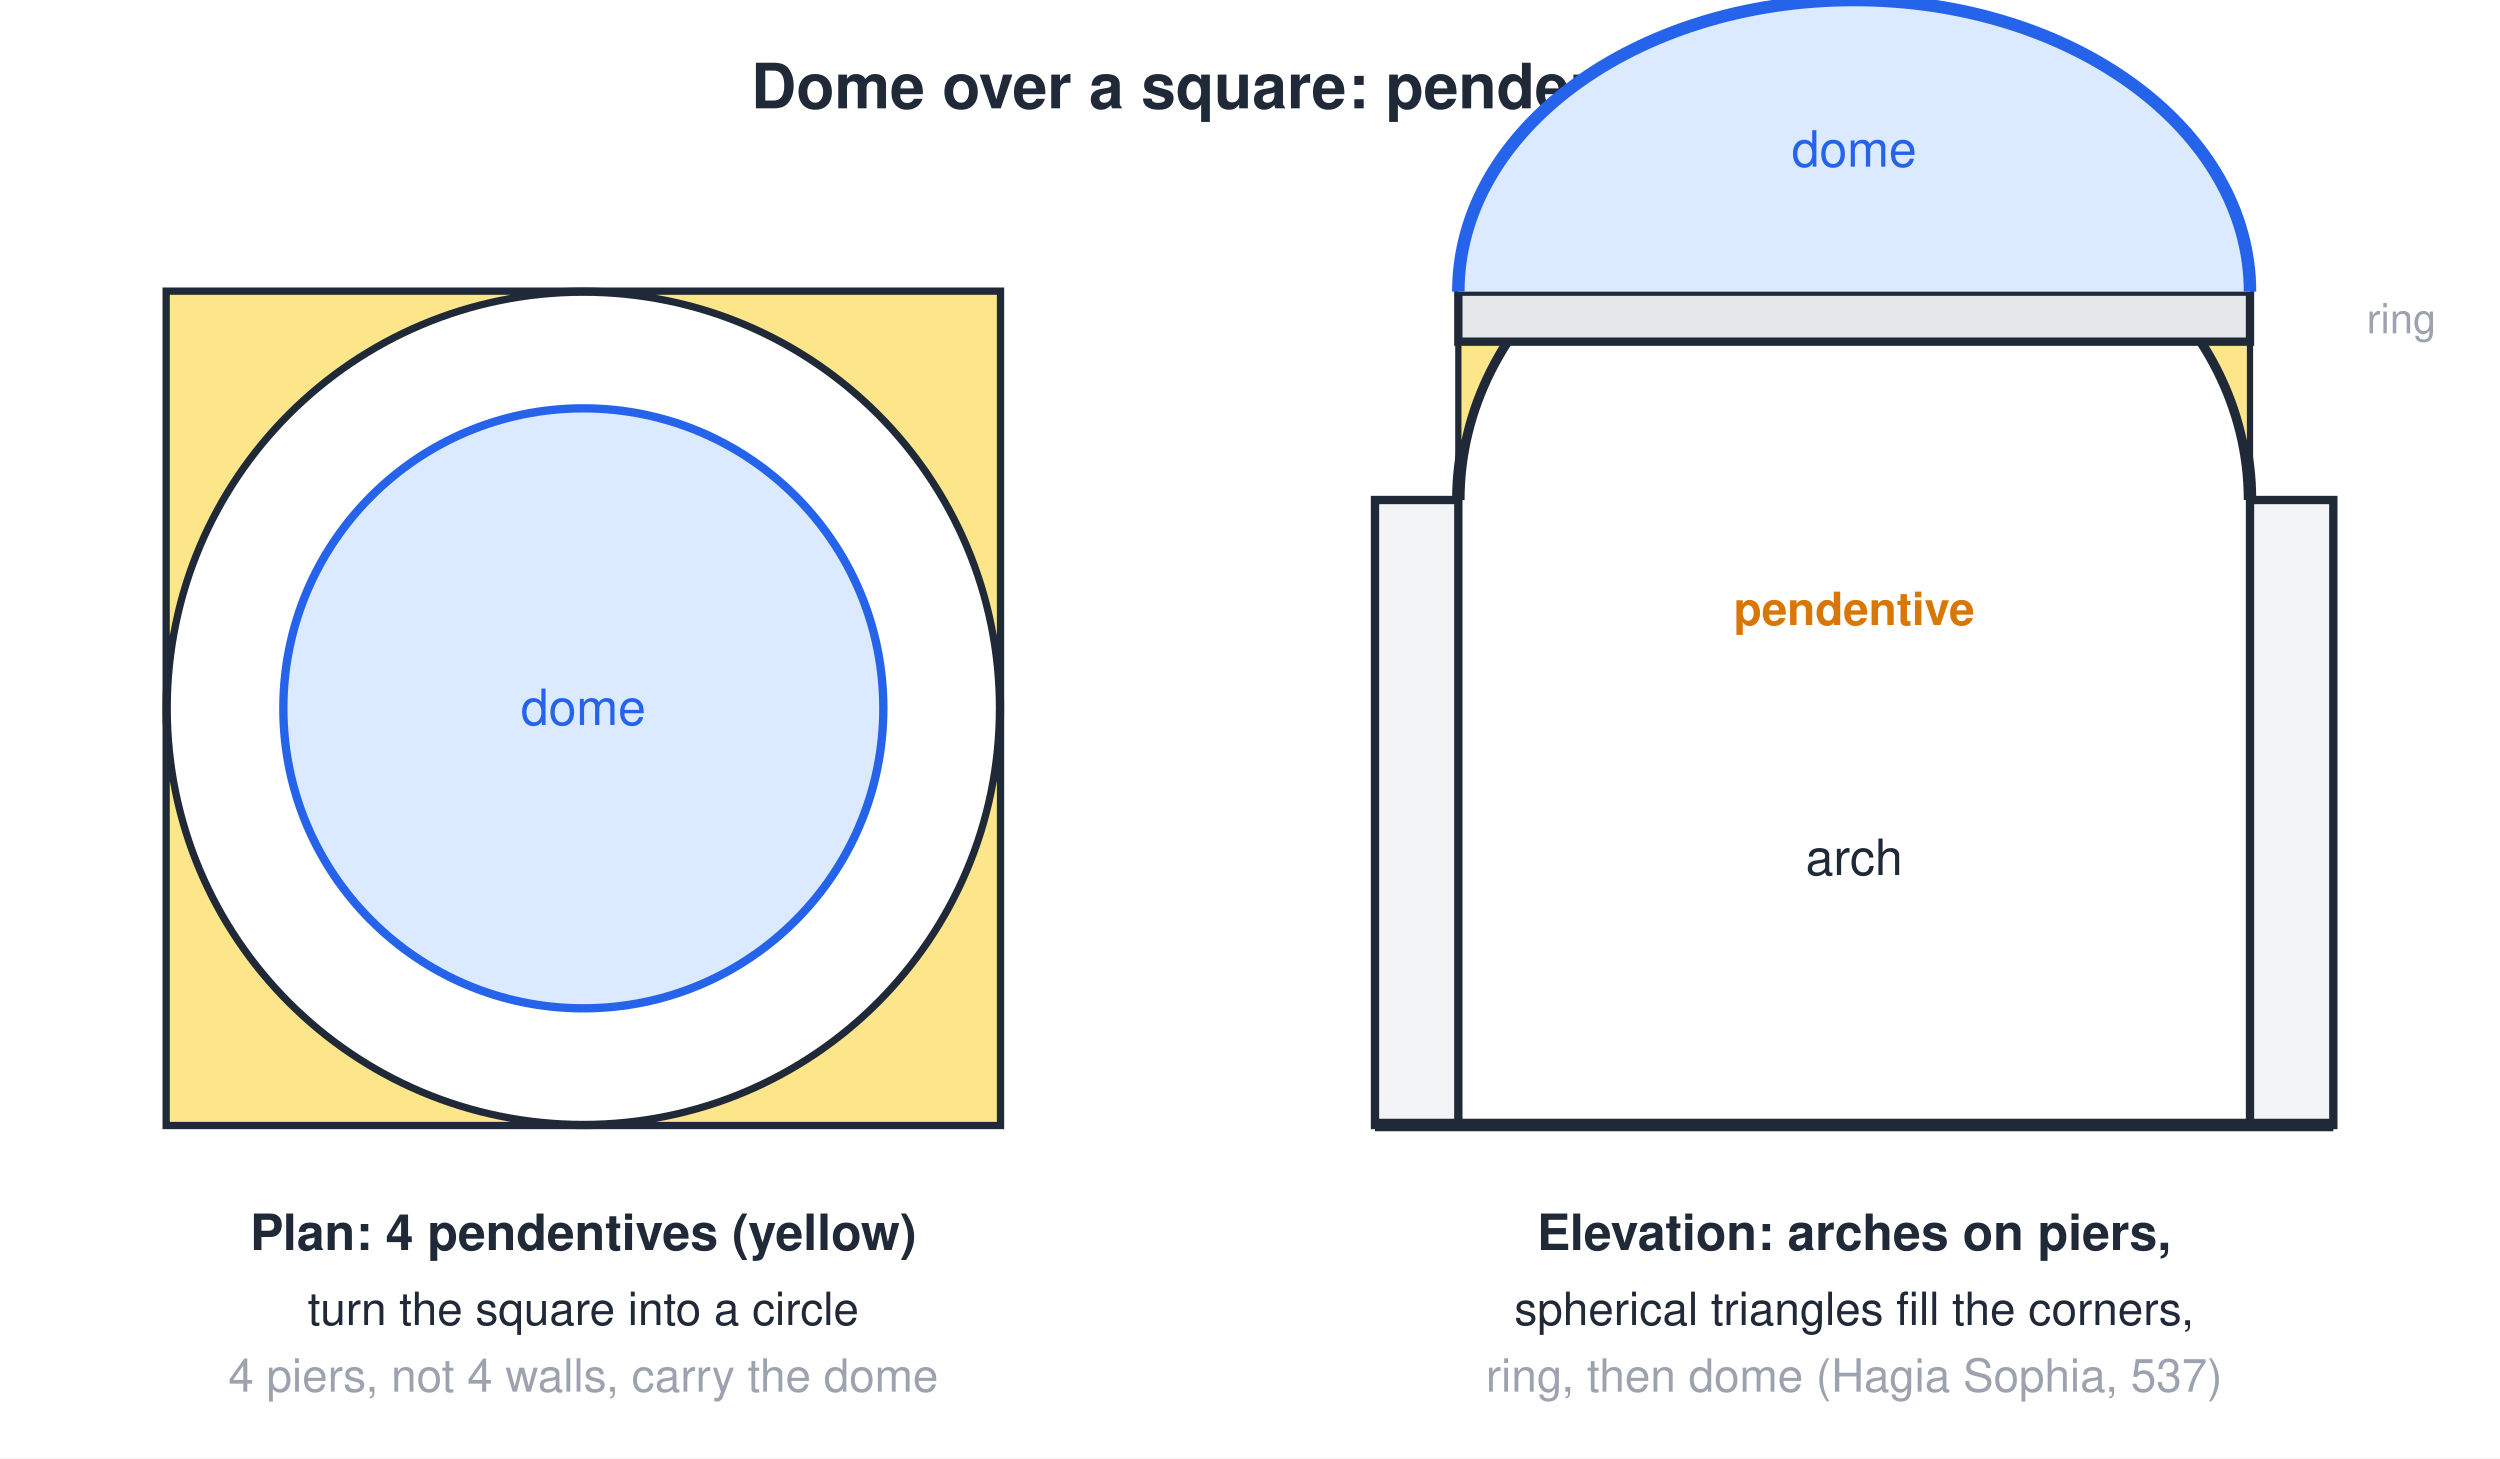
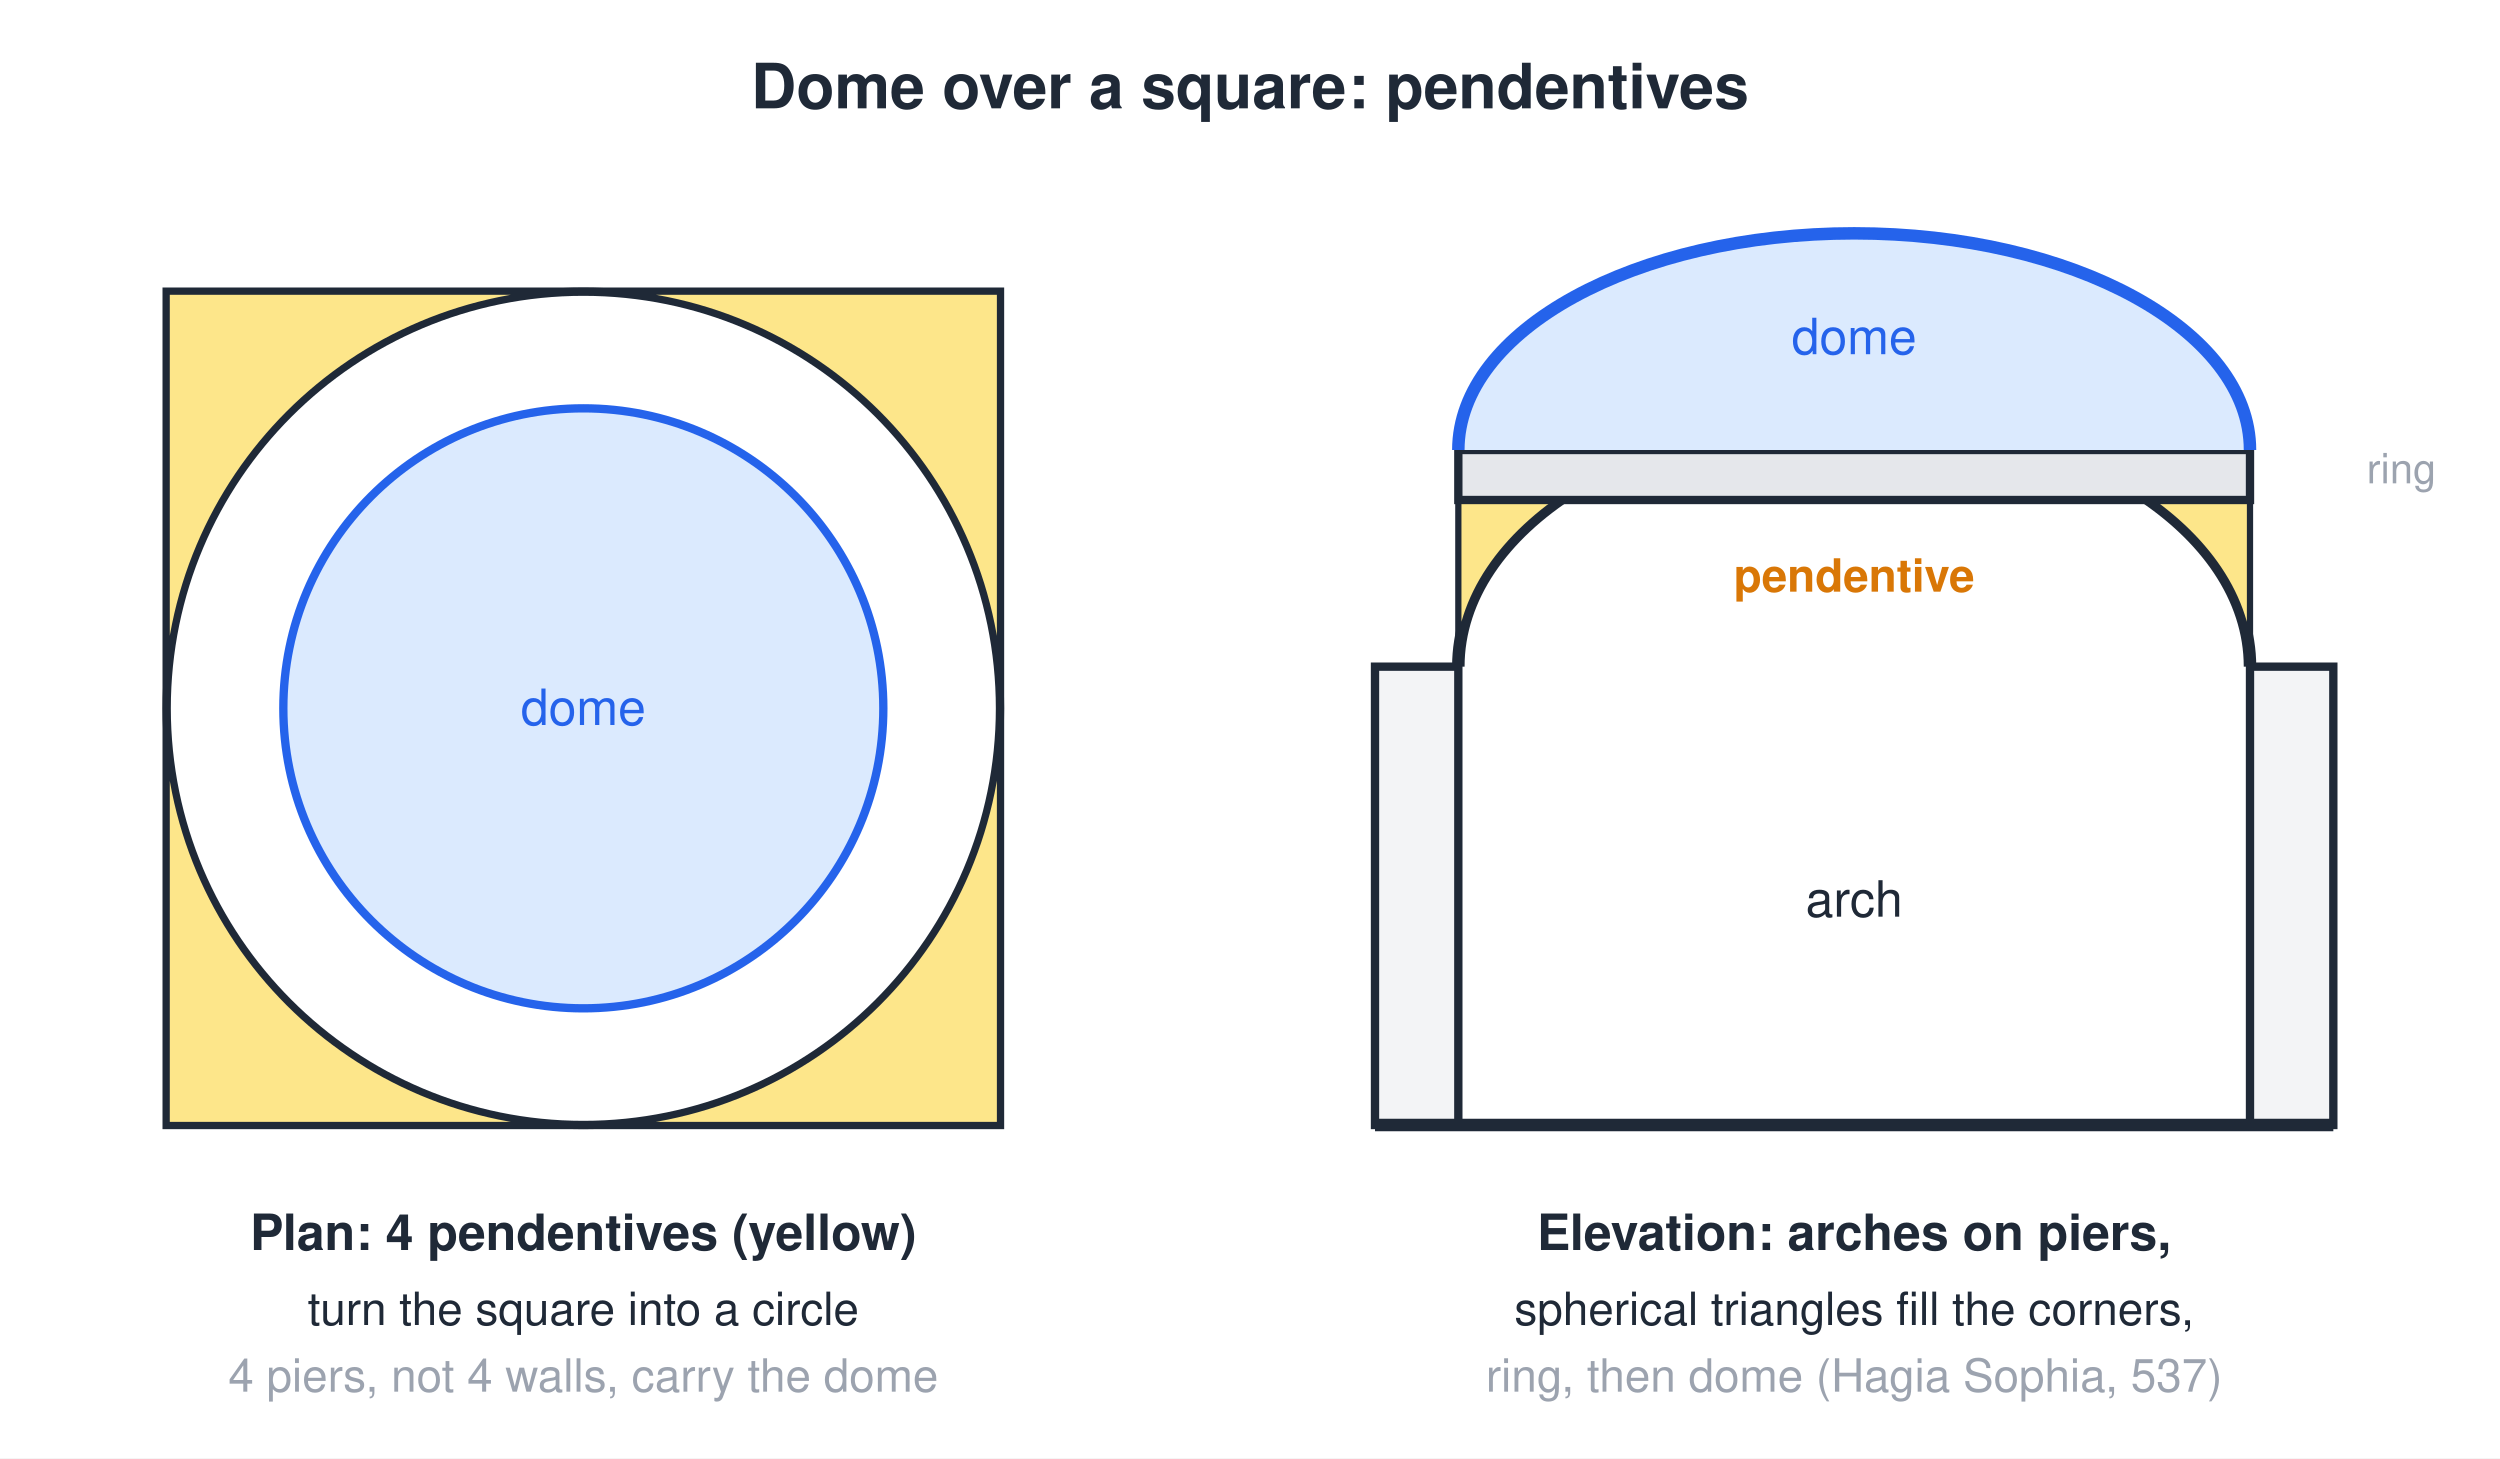
<svg xmlns="http://www.w3.org/2000/svg" viewBox="0 0 600 350" width="600" height="350" font-family="Helvetica, Arial, sans-serif" font-size="13" fill="#1f2937">
  <defs>
    <marker id="ar" viewBox="0 0 10 10" refX="8.5" refY="5" markerWidth="6" markerHeight="6" orient="auto-start-reverse">
      <path d="M0,0 L10,5 L0,10 z" fill="#dc2626" />
    </marker>
    <marker id="ab" viewBox="0 0 10 10" refX="8.5" refY="5" markerWidth="6" markerHeight="6" orient="auto-start-reverse">
      <path d="M0,0 L10,5 L0,10 z" fill="#2563eb" />
    </marker>
    <marker id="aa" viewBox="0 0 10 10" refX="8.5" refY="5" markerWidth="6" markerHeight="6" orient="auto-start-reverse">
      <path d="M0,0 L10,5 L0,10 z" fill="#d97706" />
    </marker>
  </defs>
  <rect width="600" height="350" fill="white" />
  <text x="300" y="26" font-size="15" text-anchor="middle" font-weight="bold" fill="#1f2937">Dome over a square: pendentives</text>
  <rect x="40" y="70" width="200" height="200" fill="#f3f4f6" stroke="#1f2937" stroke-width="2" />
  <circle cx="140.0" cy="170.0" r="100.0" fill="white" stroke="#1f2937" stroke-width="2" />
  <circle cx="140.0" cy="170.0" r="72.0" fill="#dbeafe" stroke="#2563eb" stroke-width="2" />
  <path d="M40,70 L140.0,70" stroke="none" />
  <path d="M240,70 L140.0,70" stroke="none" />
  <path d="M40,270 L140.0,270" stroke="none" />
  <path d="M240,270 L140.0,270" stroke="none" />
  <path d="M40,70 L140.0,70 A100.0,100.0 0 0 0 40,170.0 Z" fill="#fde68a" stroke="#1f2937" stroke-width="1.5" />
  <path d="M240,70 L240,170.0 A100.0,100.0 0 0 0 140.0,70 Z" fill="#fde68a" stroke="#1f2937" stroke-width="1.5" />
  <path d="M40,270 L40,170.0 A100.0,100.0 0 0 0 140.0,270 Z" fill="#fde68a" stroke="#1f2937" stroke-width="1.5" />
  <path d="M240,270 L140.0,270 A100.0,100.0 0 0 0 240,170.0 Z" fill="#fde68a" stroke="#1f2937" stroke-width="1.5" />
  <text x="140.0" y="174.0" font-size="12" text-anchor="middle" font-weight="normal" fill="#2563eb">dome</text>
  <text x="140.0" y="300" font-size="12" text-anchor="middle" font-weight="bold" fill="#1f2937">Plan: 4 pendentives (yellow)</text>
  <text x="140.0" y="318" font-size="11" text-anchor="middle" font-weight="normal" fill="#1f2937">turn the square into a circle</text>
  <text x="140.0" y="334" font-size="11" text-anchor="middle" font-weight="normal" fill="#9ca3af">4 piers, not 4 walls, carry the dome</text>
-   <rect x="330" y="120" width="20" height="150" fill="#f3f4f6" stroke="#1f2937" stroke-width="2" />
-   <rect x="540" y="120" width="20" height="150" fill="#f3f4f6" stroke="#1f2937" stroke-width="2" />
-   <path d="M350,120 A95.0,80.0 0 0 1 540,120" stroke="#1f2937" stroke-width="3" fill="none" stroke-linejoin="round" />
-   <path d="M350,120 A95.0,80.0 0 0 1 540,120 L540,80 Q445.0,65 350,80 Z" fill="#fde68a" stroke="#1f2937" stroke-width="1.5" />
-   <rect x="350" y="70" width="190" height="12" fill="#e5e7eb" stroke="#1f2937" stroke-width="2" />
-   <text x="568" y="80" font-size="10" text-anchor="start" font-weight="normal" fill="#9ca3af">ring</text>
-   <path d="M350,70 A95.0,70 0 0 1 540,70" stroke="#2563eb" stroke-width="3" fill="#dbeafe" stroke-linejoin="round" />
-   <text x="445.0" y="40" font-size="12" text-anchor="middle" font-weight="normal" fill="#2563eb">dome</text>
-   <text x="445.0" y="150" font-size="11" text-anchor="middle" font-weight="bold" fill="#d97706">pendentive</text>
-   <text x="445.0" y="210" font-size="12" text-anchor="middle" font-weight="normal" fill="#1f2937">arch</text>
+   <rect x="330" y="160" width="20" height="110" fill="#f3f4f6" stroke="#1f2937" stroke-width="2" />
+   <rect x="540" y="160" width="20" height="110" fill="#f3f4f6" stroke="#1f2937" stroke-width="2" />
+   <path d="M350,160 A95.0,60 0 0 1 540,160" stroke="#1f2937" stroke-width="3" fill="none" stroke-linejoin="round" />
+   <path d="M350,160 A95.0,60 0 0 1 540,160 L540,120 Q445.0,105 350,120 Z" fill="#fde68a" stroke="#1f2937" stroke-width="1.5" />
+   <rect x="350" y="108" width="190" height="12" fill="#e5e7eb" stroke="#1f2937" stroke-width="2" />
+   <text x="568" y="116" font-size="10" text-anchor="start" font-weight="normal" fill="#9ca3af">ring</text>
+   <path d="M350,108 A95.0,52 0 0 1 540,108" stroke="#2563eb" stroke-width="3" fill="#dbeafe" stroke-linejoin="round" />
+   <text x="445.0" y="85" font-size="12" text-anchor="middle" font-weight="normal" fill="#2563eb">dome</text>
+   <text x="445.0" y="142" font-size="11" text-anchor="middle" font-weight="bold" fill="#d97706">pendentive</text>
+   <text x="445.0" y="220" font-size="12" text-anchor="middle" font-weight="normal" fill="#1f2937">arch</text>
  <line x1="330" y1="270" x2="560" y2="270" stroke="#1f2937" stroke-width="3" />
  <text x="445.0" y="300" font-size="12" text-anchor="middle" font-weight="bold" fill="#1f2937">Elevation: arches on piers,</text>
  <text x="445.0" y="318" font-size="11" text-anchor="middle" font-weight="normal" fill="#1f2937">spherical triangles fill the corners,</text>
  <text x="445.0" y="334" font-size="11" text-anchor="middle" font-weight="normal" fill="#9ca3af">ring, then dome (Hagia Sophia, 537)</text>
</svg>
